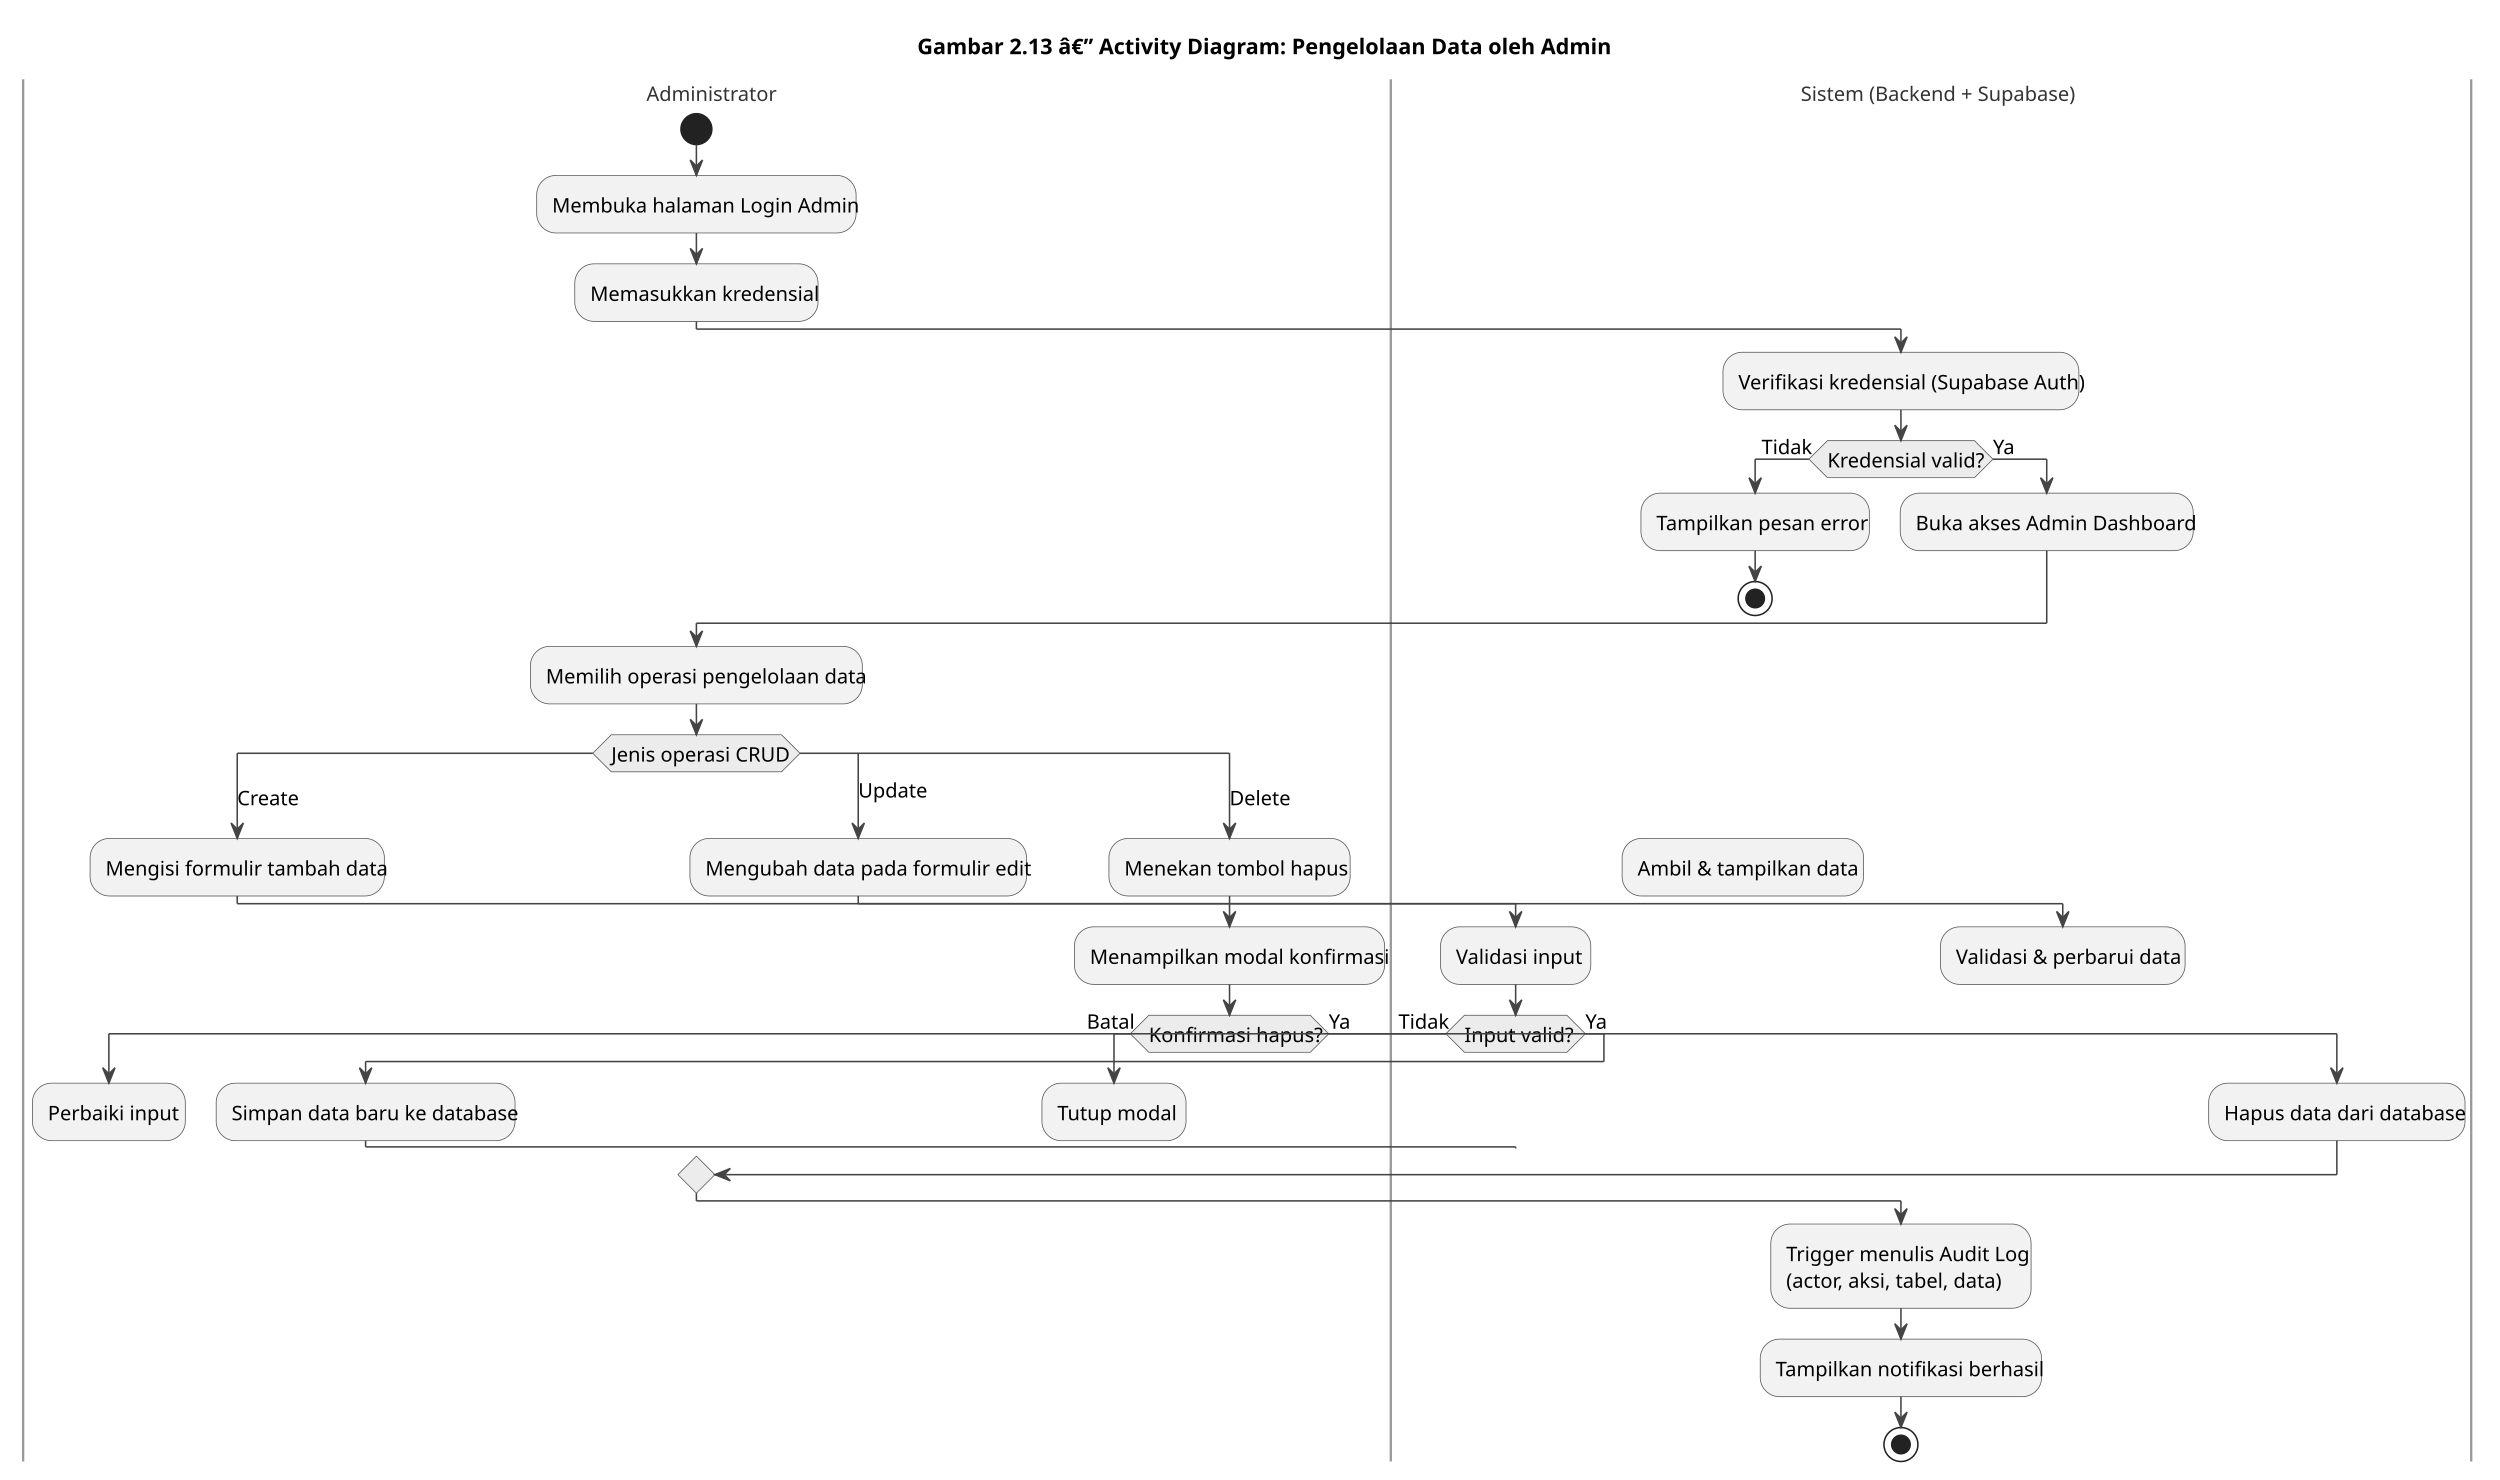
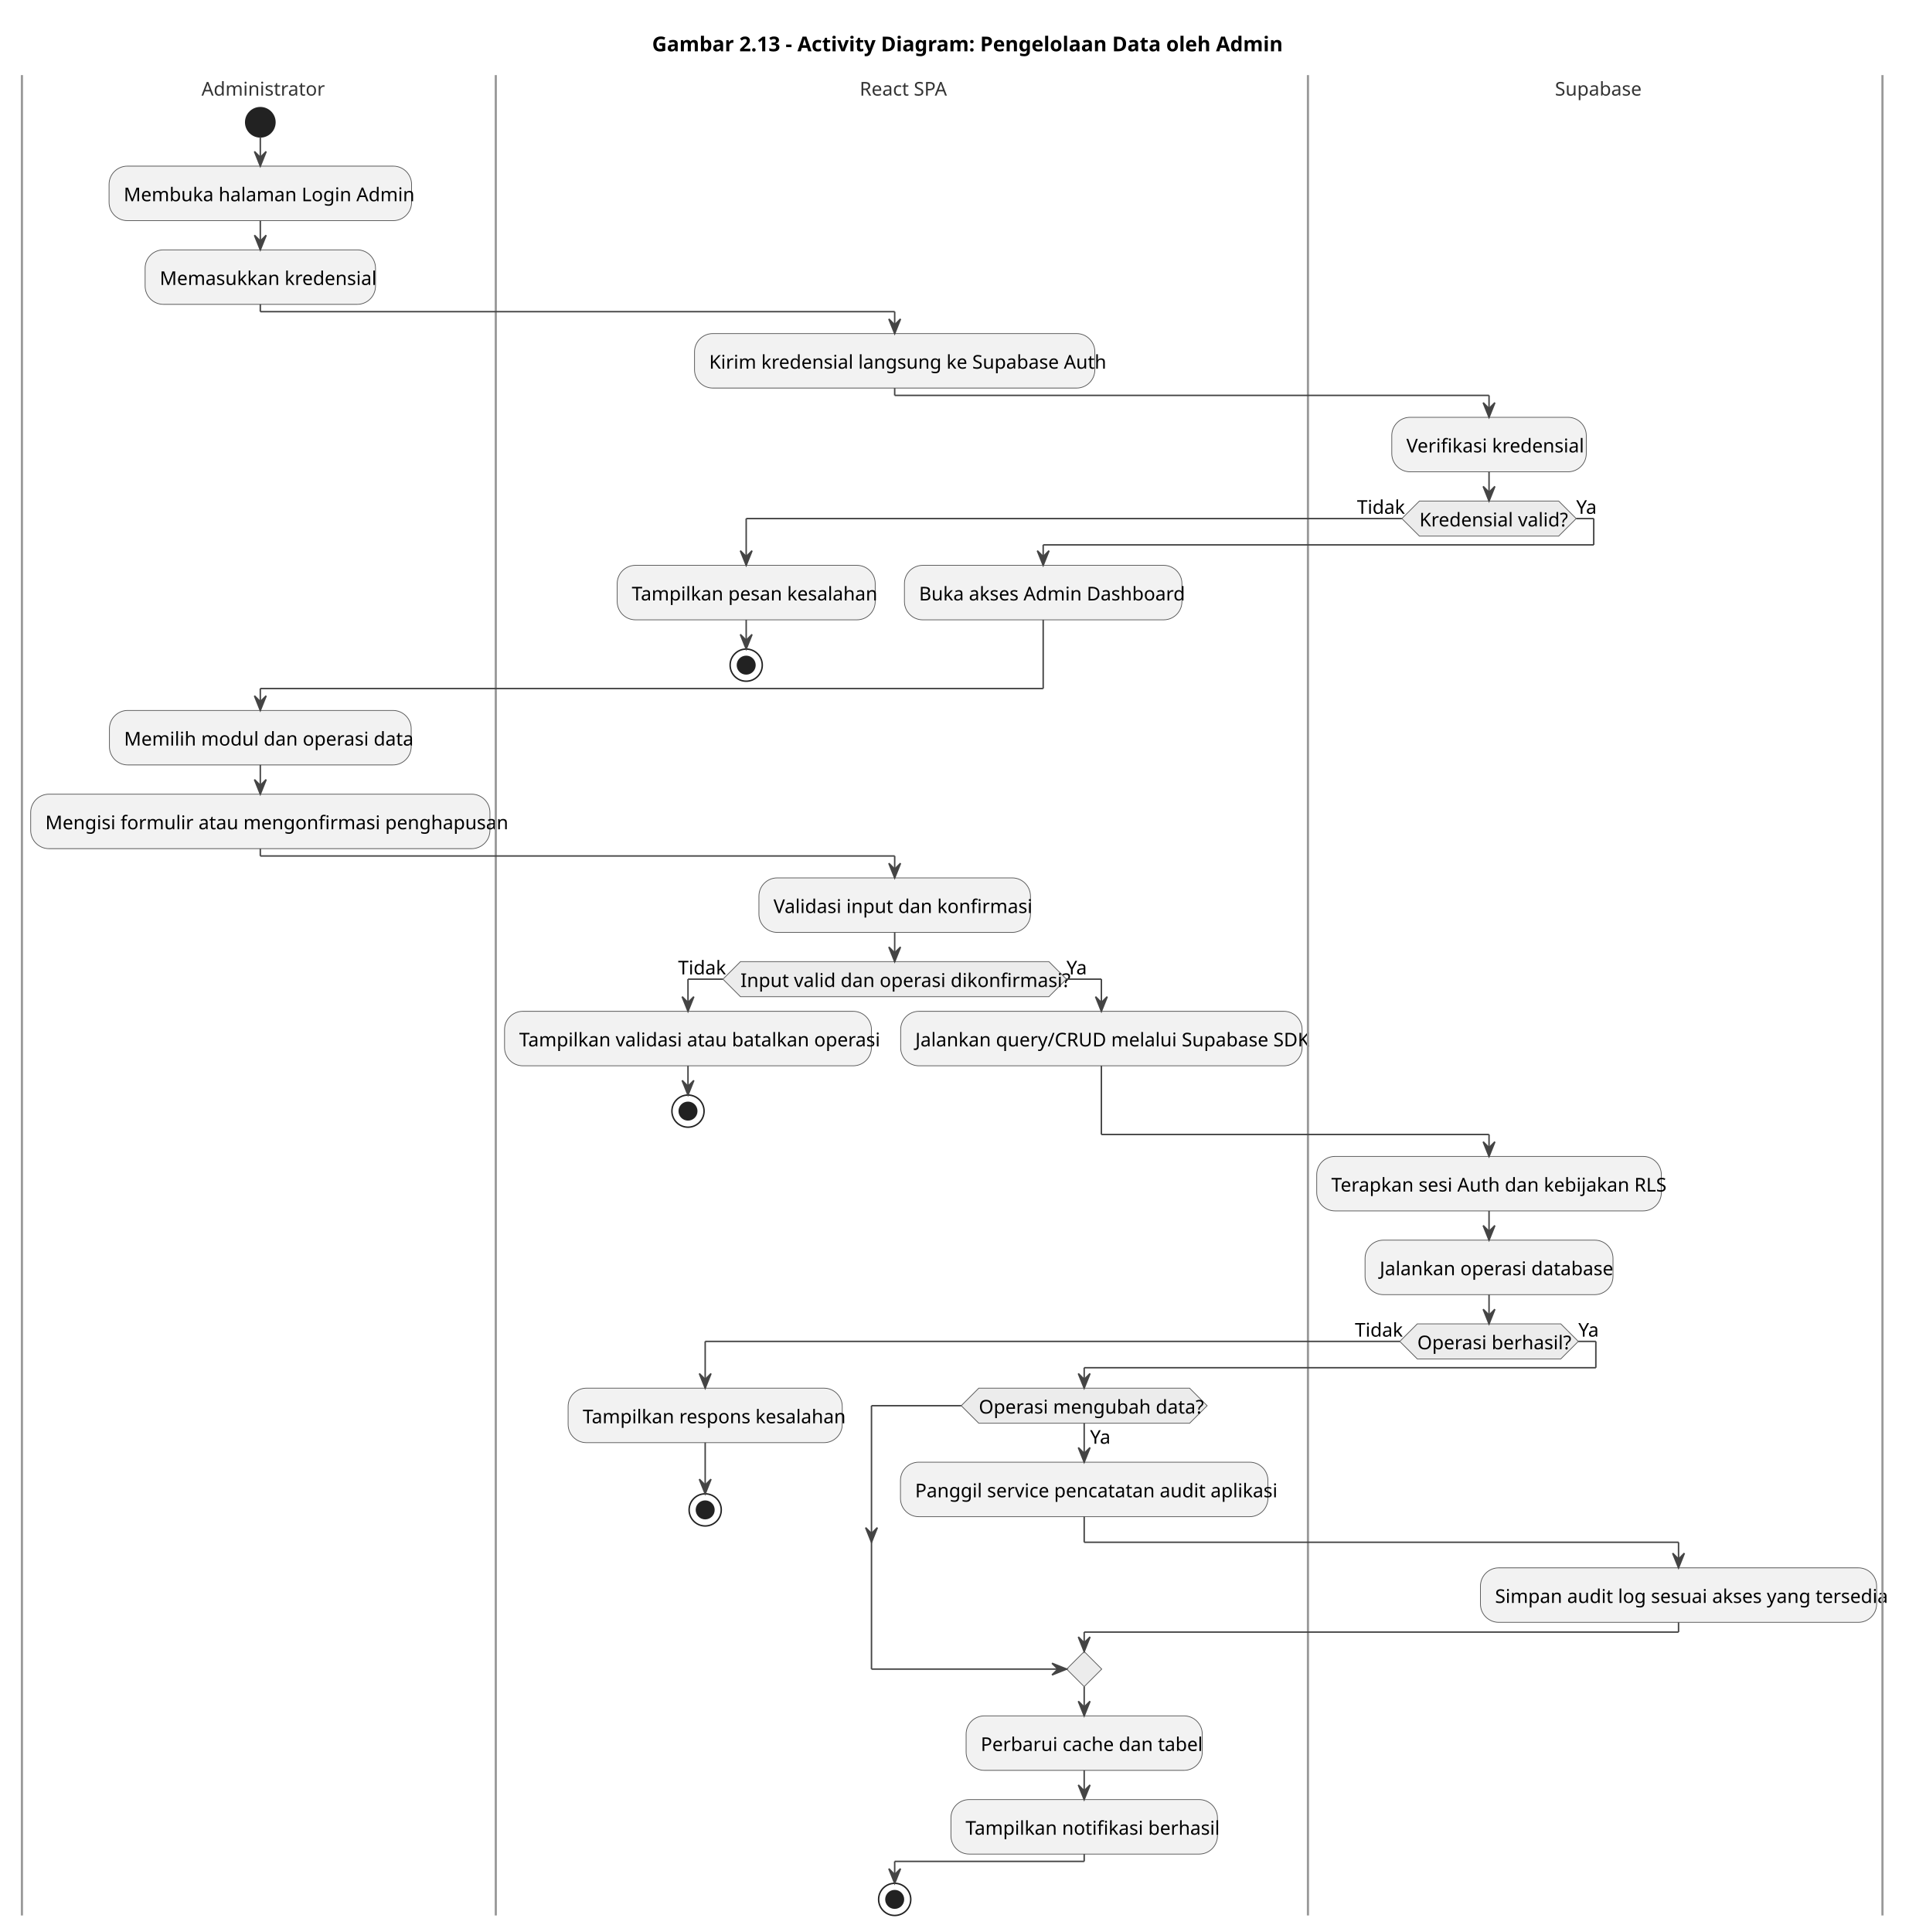
- <svg xmlns="http://www.w3.org/2000/svg" contentStyleType="text/css" height="959px" preserveAspectRatio="none" style="width:1620px;height:959px;background:#FFFFFF;" version="1.1" viewBox="0 0 1620 959" width="1620px" zoomAndPan="magnify">
+ <svg xmlns="http://www.w3.org/2000/svg" contentStyleType="text/css" height="1322px" preserveAspectRatio="none" style="width:1306px;height:1322px;background:#FFFFFF;" version="1.1" viewBox="0 0 1306 1322" width="1306px" zoomAndPan="magnify">
  <defs />
  <g>
-     <text fill="#000000" font-family="Segoe UI" font-size="14" font-weight="bold" lengthAdjust="spacing" textLength="428.299" x="594.413" y="35.107">Gambar 2.13 â€” Activity Diagram: Pengelolaan Data oleh Admin</text>
-     <rect fill="none" height="17.291" style="stroke:none;stroke-width:1.0;" width="1587.124" x="15" y="51.384" />
-     <ellipse cx="451.264" cy="83.675" fill="#222222" rx="10" ry="10" style="stroke:#222222;stroke-width:1.0;" />
-     <rect fill="#F2F2F2" height="37.291" rx="12.5" ry="12.5" style="stroke:#555555;stroke-width:0.5;" width="206.97" x="347.779" y="113.675" />
-     <text fill="#000000" font-family="Segoe UI" font-size="13" lengthAdjust="spacing" textLength="186.97" x="357.779" y="137.703">Membuka halaman Login Admin</text>
-     <rect fill="#F2F2F2" height="37.291" rx="12.5" ry="12.5" style="stroke:#555555;stroke-width:0.5;" width="157.63" x="372.449" y="170.966" />
-     <text fill="#000000" font-family="Segoe UI" font-size="13" lengthAdjust="spacing" textLength="137.63" x="382.449" y="194.994">Memasukkan kredensial</text>
-     <rect fill="#F2F2F2" height="37.291" rx="12.5" ry="12.5" style="stroke:#555555;stroke-width:0.5;" width="215.051" x="343.738" y="418.839" />
-     <text fill="#000000" font-family="Segoe UI" font-size="13" lengthAdjust="spacing" textLength="195.051" x="353.738" y="442.867">Memilih operasi pengelolaan data</text>
-     <polygon fill="#ECECEC" points="396.109,476.13,506.418,476.13,518.418,488.13,506.418,500.13,396.109,500.13,384.109,488.13,396.109,476.13" style="stroke:#555555;stroke-width:0.5;" />
-     <text fill="#000000" font-family="Segoe UI" font-size="13" lengthAdjust="spacing" textLength="110.31" x="396.109" y="493.513">Jenis operasi CRUD</text>
-     <rect fill="#F2F2F2" height="37.291" rx="12.5" ry="12.5" style="stroke:#555555;stroke-width:0.5;" width="190.676" x="58.389" y="543.304" />
-     <text fill="#000000" font-family="Segoe UI" font-size="13" lengthAdjust="spacing" textLength="170.676" x="68.389" y="567.332">Mengisi formulir tambah data</text>
-     <rect fill="#F2F2F2" height="37.291" rx="12.5" ry="12.5" style="stroke:#555555;stroke-width:0.5;" width="99.085" x="21" y="701.886" />
-     <text fill="#000000" font-family="Segoe UI" font-size="13" lengthAdjust="spacing" textLength="79.085" x="31" y="725.914">Perbaiki input</text>
-     <rect fill="#F2F2F2" height="37.291" rx="12.5" ry="12.5" style="stroke:#555555;stroke-width:0.5;" width="193.653" x="140.085" y="701.886" />
-     <text fill="#000000" font-family="Segoe UI" font-size="13" lengthAdjust="spacing" textLength="173.653" x="150.085" y="725.914">Simpan data baru ke database</text>
-     <rect fill="#F2F2F2" height="37.291" rx="12.5" ry="12.5" style="stroke:#555555;stroke-width:0.5;" width="218.098" x="447.08" y="543.304" />
-     <text fill="#000000" font-family="Segoe UI" font-size="13" lengthAdjust="spacing" textLength="198.098" x="457.08" y="567.332">Mengubah data pada formulir edit</text>
-     <rect fill="#F2F2F2" height="37.291" rx="12.5" ry="12.5" style="stroke:#555555;stroke-width:0.5;" width="156.297" x="718.586" y="543.304" />
-     <text fill="#000000" font-family="Segoe UI" font-size="13" lengthAdjust="spacing" textLength="136.297" x="728.586" y="567.332">Menekan tombol hapus</text>
-     <rect fill="#F2F2F2" height="37.291" rx="12.5" ry="12.5" style="stroke:#555555;stroke-width:0.5;" width="201.016" x="696.226" y="600.595" />
-     <text fill="#000000" font-family="Segoe UI" font-size="13" lengthAdjust="spacing" textLength="181.016" x="706.226" y="624.623">Menampilkan modal konfirmasi</text>
-     <polygon fill="#ECECEC" points="744.433,657.886,849.036,657.886,861.036,669.886,849.036,681.886,744.433,681.886,732.433,669.886,744.433,657.886" style="stroke:#555555;stroke-width:0.5;" />
-     <text fill="#000000" font-family="Segoe UI" font-size="13" lengthAdjust="spacing" textLength="104.603" x="744.433" y="675.269">Konfirmasi hapus?</text>
-     <text fill="#000000" font-family="Segoe UI" font-size="13" lengthAdjust="spacing" textLength="28.234" x="704.199" y="666.623">Batal</text>
-     <text fill="#000000" font-family="Segoe UI" font-size="13" lengthAdjust="spacing" textLength="13.8" x="861.036" y="666.623">Ya</text>
-     <rect fill="#F2F2F2" height="37.291" rx="12.5" ry="12.5" style="stroke:#555555;stroke-width:0.5;" width="93.366" x="675.178" y="701.886" />
-     <text fill="#000000" font-family="Segoe UI" font-size="13" lengthAdjust="spacing" textLength="73.366" x="685.178" y="725.914">Tutup modal</text>
-     <polygon fill="#ECECEC" points="451.264,749.177,451.264,749.177,463.264,761.177,451.264,773.177,451.264,773.177,439.264,761.177,451.264,749.177" style="stroke:#555555;stroke-width:0.5;" />
-     <line style="stroke:#999999;stroke-width:1.5;" x1="15" x2="15" y1="51.384" y2="947.05" />
-     <rect fill="#F2F2F2" height="37.291" rx="12.5" ry="12.5" style="stroke:#555555;stroke-width:0.5;" width="230.641" x="1116.487" y="228.257" />
-     <text fill="#000000" font-family="Segoe UI" font-size="13" lengthAdjust="spacing" textLength="210.641" x="1126.487" y="252.285">Verifikasi kredensial (Supabase Auth)</text>
-     <polygon fill="#ECECEC" points="1184.168,285.548,1279.446,285.548,1291.446,297.548,1279.446,309.548,1184.168,309.548,1172.168,297.548,1184.168,285.548" style="stroke:#555555;stroke-width:0.5;" />
-     <text fill="#000000" font-family="Segoe UI" font-size="13" lengthAdjust="spacing" textLength="95.278" x="1184.168" y="302.931">Kredensial valid?</text>
-     <text fill="#000000" font-family="Segoe UI" font-size="13" lengthAdjust="spacing" textLength="30.691" x="1141.477" y="294.285">Tidak</text>
-     <text fill="#000000" font-family="Segoe UI" font-size="13" lengthAdjust="spacing" textLength="13.8" x="1291.446" y="294.285">Ya</text>
-     <rect fill="#F2F2F2" height="37.291" rx="12.5" ry="12.5" style="stroke:#555555;stroke-width:0.5;" width="148.019" x="1063.325" y="319.548" />
-     <text fill="#000000" font-family="Segoe UI" font-size="13" lengthAdjust="spacing" textLength="128.019" x="1073.325" y="343.576">Tampilkan pesan error</text>
-     <ellipse cx="1137.335" cy="387.839" fill="none" rx="11" ry="11" style="stroke:#222222;stroke-width:1.0;" />
-     <ellipse cx="1137.335" cy="387.839" fill="#222222" rx="6" ry="6" style="stroke:#222222;stroke-width:1.0;" />
-     <rect fill="#F2F2F2" height="37.291" rx="12.5" ry="12.5" style="stroke:#555555;stroke-width:0.5;" width="189.87" x="1231.345" y="319.548" />
-     <text fill="#000000" font-family="Segoe UI" font-size="13" lengthAdjust="spacing" textLength="169.87" x="1241.345" y="343.576">Buka akses Admin Dashboard</text>
-     <rect fill="#F2F2F2" height="37.291" rx="12.5" ry="12.5" style="stroke:#555555;stroke-width:0.5;" width="97.391" x="933.44" y="600.595" />
-     <text fill="#000000" font-family="Segoe UI" font-size="13" lengthAdjust="spacing" textLength="77.391" x="943.44" y="624.623">Validasi input</text>
-     <polygon fill="#ECECEC" points="948.933,657.886,1015.336,657.886,1027.336,669.886,1015.336,681.886,948.933,681.886,936.933,669.886,948.933,657.886" style="stroke:#555555;stroke-width:0.5;" />
-     <text fill="#000000" font-family="Segoe UI" font-size="13" lengthAdjust="spacing" textLength="66.403" x="948.933" y="675.269">Input valid?</text>
-     <text fill="#000000" font-family="Segoe UI" font-size="13" lengthAdjust="spacing" textLength="30.691" x="906.243" y="666.623">Tidak</text>
-     <text fill="#000000" font-family="Segoe UI" font-size="13" lengthAdjust="spacing" textLength="13.8" x="1027.336" y="666.623">Ya</text>
-     <rect fill="#F2F2F2" height="37.291" rx="12.5" ry="12.5" style="stroke:#555555;stroke-width:0.5;" width="156.487" x="1051.136" y="543.304" />
-     <text fill="#000000" font-family="Segoe UI" font-size="13" lengthAdjust="spacing" textLength="136.487" x="1061.136" y="567.332">Ambil &amp; tampilkan data</text>
-     <rect fill="#F2F2F2" height="37.291" rx="12.5" ry="12.5" style="stroke:#555555;stroke-width:0.5;" width="158.538" x="1257.403" y="600.595" />
-     <text fill="#000000" font-family="Segoe UI" font-size="13" lengthAdjust="spacing" textLength="138.538" x="1267.403" y="624.623">Validasi &amp; perbarui data</text>
-     <rect fill="#F2F2F2" height="37.291" rx="12.5" ry="12.5" style="stroke:#555555;stroke-width:0.5;" width="166.129" x="1431.214" y="701.886" />
-     <text fill="#000000" font-family="Segoe UI" font-size="13" lengthAdjust="spacing" textLength="146.129" x="1441.214" y="725.914">Hapus data dari database</text>
-     <rect fill="#F2F2F2" height="54.582" rx="12.5" ry="12.5" style="stroke:#555555;stroke-width:0.5;" width="168.656" x="1147.479" y="793.177" />
-     <text fill="#000000" font-family="Segoe UI" font-size="13" lengthAdjust="spacing" textLength="148.656" x="1157.479" y="817.205">Trigger menulis Audit Log</text>
-     <text fill="#000000" font-family="Segoe UI" font-size="13" lengthAdjust="spacing" textLength="131.784" x="1157.479" y="834.496">(actor, aksi, tabel, data)</text>
-     <rect fill="#F2F2F2" height="37.291" rx="12.5" ry="12.5" style="stroke:#555555;stroke-width:0.5;" width="182.348" x="1140.633" y="867.759" />
-     <text fill="#000000" font-family="Segoe UI" font-size="13" lengthAdjust="spacing" textLength="162.348" x="1150.633" y="891.787">Tampilkan notifikasi berhasil</text>
-     <ellipse cx="1231.807" cy="936.05" fill="none" rx="11" ry="11" style="stroke:#222222;stroke-width:1.0;" />
-     <ellipse cx="1231.807" cy="936.05" fill="#222222" rx="6" ry="6" style="stroke:#222222;stroke-width:1.0;" />
-     <line style="stroke:#999999;stroke-width:1.5;" x1="901.243" x2="901.243" y1="51.384" y2="947.05" />
-     <line style="stroke:#999999;stroke-width:1.5;" x1="1601.344" x2="1601.344" y1="51.384" y2="947.05" />
-     <line style="stroke:#444444;stroke-width:1.0;" x1="451.264" x2="451.264" y1="93.675" y2="113.675" />
-     <polygon fill="#444444" points="447.264,103.675,451.264,113.675,455.264,103.675,451.264,107.675" style="stroke:#444444;stroke-width:1.0;" />
-     <line style="stroke:#444444;stroke-width:1.0;" x1="451.264" x2="451.264" y1="150.966" y2="170.966" />
-     <polygon fill="#444444" points="447.264,160.966,451.264,170.966,455.264,160.966,451.264,164.966" style="stroke:#444444;stroke-width:1.0;" />
-     <line style="stroke:#444444;stroke-width:1.0;" x1="796.735" x2="796.735" y1="580.595" y2="600.595" />
-     <polygon fill="#444444" points="792.735,590.595,796.735,600.595,800.735,590.595,796.735,594.595" style="stroke:#444444;stroke-width:1.0;" />
-     <line style="stroke:#444444;stroke-width:1.0;" x1="732.433" x2="721.861" y1="669.886" y2="669.886" />
-     <line style="stroke:#444444;stroke-width:1.0;" x1="721.861" x2="721.861" y1="669.886" y2="701.886" />
-     <polygon fill="#444444" points="717.861,691.886,721.861,701.886,725.861,691.886,721.861,695.886" style="stroke:#444444;stroke-width:1.0;" />
-     <line style="stroke:#444444;stroke-width:1.0;" x1="796.735" x2="796.735" y1="637.886" y2="657.886" />
-     <polygon fill="#444444" points="792.735,647.886,796.735,657.886,800.735,647.886,796.735,651.886" style="stroke:#444444;stroke-width:1.0;" />
-     <line style="stroke:#444444;stroke-width:1.0;" x1="384.109" x2="153.727" y1="488.13" y2="488.13" />
-     <line style="stroke:#444444;stroke-width:1.0;" x1="153.727" x2="153.727" y1="488.13" y2="543.304" />
-     <polygon fill="#444444" points="149.727,533.304,153.727,543.304,157.727,533.304,153.727,537.304" style="stroke:#444444;stroke-width:1.0;" />
-     <text fill="#000000" font-family="Segoe UI" font-size="13" lengthAdjust="spacing" textLength="37.185" x="153.727" y="521.804">Create</text>
-     <line style="stroke:#444444;stroke-width:1.0;" x1="518.418" x2="796.735" y1="488.13" y2="488.13" />
-     <line style="stroke:#444444;stroke-width:1.0;" x1="796.735" x2="796.735" y1="488.13" y2="543.304" />
-     <polygon fill="#444444" points="792.735,533.304,796.735,543.304,800.735,533.304,796.735,537.304" style="stroke:#444444;stroke-width:1.0;" />
-     <text fill="#000000" font-family="Segoe UI" font-size="13" lengthAdjust="spacing" textLength="37.064" x="796.735" y="521.804">Delete</text>
-     <line style="stroke:#444444;stroke-width:1.0;" x1="556.129" x2="556.129" y1="488.13" y2="543.304" />
-     <polygon fill="#444444" points="552.129,533.304,556.129,543.304,560.129,533.304,556.129,537.304" style="stroke:#444444;stroke-width:1.0;" />
-     <text fill="#000000" font-family="Segoe UI" font-size="13" lengthAdjust="spacing" textLength="42.047" x="556.129" y="516.804">Update</text>
-     <line style="stroke:#444444;stroke-width:1.0;" x1="1514.279" x2="1514.279" y1="739.177" y2="761.177" />
-     <line style="stroke:#444444;stroke-width:1.0;" x1="1514.279" x2="463.264" y1="761.177" y2="761.177" />
-     <polygon fill="#444444" points="473.264,757.177,463.264,761.177,473.264,765.177,469.264,761.177" style="stroke:#444444;stroke-width:1.0;" />
-     <line style="stroke:#444444;stroke-width:1.0;" x1="451.264" x2="451.264" y1="456.13" y2="476.13" />
-     <polygon fill="#444444" points="447.264,466.13,451.264,476.13,455.264,466.13,451.264,470.13" style="stroke:#444444;stroke-width:1.0;" />
-     <line style="stroke:#444444;stroke-width:1.0;" x1="1137.335" x2="1137.335" y1="356.839" y2="376.839" />
-     <polygon fill="#444444" points="1133.335,366.839,1137.335,376.839,1141.335,366.839,1137.335,370.839" style="stroke:#444444;stroke-width:1.0;" />
-     <line style="stroke:#444444;stroke-width:1.0;" x1="1172.168" x2="1137.335" y1="297.548" y2="297.548" />
-     <line style="stroke:#444444;stroke-width:1.0;" x1="1137.335" x2="1137.335" y1="297.548" y2="319.548" />
-     <polygon fill="#444444" points="1133.335,309.548,1137.335,319.548,1141.335,309.548,1137.335,313.548" style="stroke:#444444;stroke-width:1.0;" />
-     <line style="stroke:#444444;stroke-width:1.0;" x1="1291.446" x2="1326.28" y1="297.548" y2="297.548" />
-     <line style="stroke:#444444;stroke-width:1.0;" x1="1326.28" x2="1326.28" y1="297.548" y2="319.548" />
-     <polygon fill="#444444" points="1322.28,309.548,1326.28,319.548,1330.28,309.548,1326.28,313.548" style="stroke:#444444;stroke-width:1.0;" />
-     <line style="stroke:#444444;stroke-width:1.0;" x1="1326.28" x2="1326.28" y1="356.839" y2="403.839" />
-     <line style="stroke:#444444;stroke-width:1.0;" x1="1326.28" x2="451.264" y1="403.839" y2="403.839" />
-     <line style="stroke:#444444;stroke-width:1.0;" x1="451.264" x2="451.264" y1="403.839" y2="418.839" />
-     <polygon fill="#444444" points="447.264,408.839,451.264,418.839,455.264,408.839,451.264,412.839" style="stroke:#444444;stroke-width:1.0;" />
-     <line style="stroke:#444444;stroke-width:1.0;" x1="1231.807" x2="1231.807" y1="265.548" y2="285.548" />
-     <polygon fill="#444444" points="1227.807,275.548,1231.807,285.548,1235.807,275.548,1231.807,279.548" style="stroke:#444444;stroke-width:1.0;" />
-     <line style="stroke:#444444;stroke-width:1.0;" x1="982.135" x2="982.135" y1="637.886" y2="657.886" />
-     <polygon fill="#444444" points="978.135,647.886,982.135,657.886,986.135,647.886,982.135,651.886" style="stroke:#444444;stroke-width:1.0;" />
-     <line style="stroke:#444444;stroke-width:1.0;" x1="1231.807" x2="1231.807" y1="847.759" y2="867.759" />
-     <polygon fill="#444444" points="1227.807,857.759,1231.807,867.759,1235.807,857.759,1231.807,861.759" style="stroke:#444444;stroke-width:1.0;" />
-     <line style="stroke:#444444;stroke-width:1.0;" x1="1231.807" x2="1231.807" y1="905.05" y2="925.05" />
-     <polygon fill="#444444" points="1227.807,915.05,1231.807,925.05,1235.807,915.05,1231.807,919.05" style="stroke:#444444;stroke-width:1.0;" />
-     <line style="stroke:#444444;stroke-width:1.0;" x1="451.264" x2="451.264" y1="208.257" y2="213.257" />
-     <line style="stroke:#444444;stroke-width:1.0;" x1="451.264" x2="1231.807" y1="213.257" y2="213.257" />
-     <line style="stroke:#444444;stroke-width:1.0;" x1="1231.807" x2="1231.807" y1="213.257" y2="228.257" />
-     <polygon fill="#444444" points="1227.807,218.257,1231.807,228.257,1235.807,218.257,1231.807,222.257" style="stroke:#444444;stroke-width:1.0;" />
-     <line style="stroke:#444444;stroke-width:1.0;" x1="153.727" x2="153.727" y1="580.595" y2="585.595" />
-     <line style="stroke:#444444;stroke-width:1.0;" x1="153.727" x2="982.135" y1="585.595" y2="585.595" />
-     <line style="stroke:#444444;stroke-width:1.0;" x1="982.135" x2="982.135" y1="585.595" y2="600.595" />
-     <polygon fill="#444444" points="978.135,590.595,982.135,600.595,986.135,590.595,982.135,594.595" style="stroke:#444444;stroke-width:1.0;" />
-     <line style="stroke:#444444;stroke-width:1.0;" x1="936.933" x2="70.543" y1="669.886" y2="669.886" />
-     <line style="stroke:#444444;stroke-width:1.0;" x1="70.543" x2="70.543" y1="669.886" y2="701.886" />
-     <polygon fill="#444444" points="66.543,691.886,70.543,701.886,74.543,691.886,70.543,695.886" style="stroke:#444444;stroke-width:1.0;" />
-     <line style="stroke:#444444;stroke-width:1.0;" x1="1027.336" x2="1039.336" y1="669.886" y2="669.886" />
-     <line style="stroke:#444444;stroke-width:1.0;" x1="1039.336" x2="1039.336" y1="669.886" y2="687.886" />
-     <line style="stroke:#444444;stroke-width:1.0;" x1="1039.336" x2="236.912" y1="687.886" y2="687.886" />
-     <line style="stroke:#444444;stroke-width:1.0;" x1="236.912" x2="236.912" y1="687.886" y2="701.886" />
-     <polygon fill="#444444" points="232.912,691.886,236.912,701.886,240.912,691.886,236.912,695.886" style="stroke:#444444;stroke-width:1.0;" />
-     <line style="stroke:#444444;stroke-width:1.0;" x1="236.912" x2="236.912" y1="739.177" y2="743.177" />
-     <line style="stroke:#444444;stroke-width:1.0;" x1="236.912" x2="982.135" y1="743.177" y2="743.177" />
-     <line style="stroke:#444444;stroke-width:1.0;" x1="982.135" x2="982.135" y1="743.177" y2="744.177" />
-     <line style="stroke:#444444;stroke-width:1.0;" x1="556.129" x2="556.129" y1="580.595" y2="585.595" />
-     <line style="stroke:#444444;stroke-width:1.0;" x1="556.129" x2="1336.672" y1="585.595" y2="585.595" />
-     <line style="stroke:#444444;stroke-width:1.0;" x1="1336.672" x2="1336.672" y1="585.595" y2="600.595" />
-     <polygon fill="#444444" points="1332.672,590.595,1336.672,600.595,1340.672,590.595,1336.672,594.595" style="stroke:#444444;stroke-width:1.0;" />
-     <line style="stroke:#444444;stroke-width:1.0;" x1="861.036" x2="1514.279" y1="669.886" y2="669.886" />
-     <line style="stroke:#444444;stroke-width:1.0;" x1="1514.279" x2="1514.279" y1="669.886" y2="701.886" />
-     <polygon fill="#444444" points="1510.279,691.886,1514.279,701.886,1518.279,691.886,1514.279,695.886" style="stroke:#444444;stroke-width:1.0;" />
-     <line style="stroke:#444444;stroke-width:1.0;" x1="451.264" x2="451.264" y1="773.177" y2="778.177" />
-     <line style="stroke:#444444;stroke-width:1.0;" x1="451.264" x2="1231.807" y1="778.177" y2="778.177" />
-     <line style="stroke:#444444;stroke-width:1.0;" x1="1231.807" x2="1231.807" y1="778.177" y2="793.177" />
-     <polygon fill="#444444" points="1227.807,783.177,1231.807,793.177,1235.807,783.177,1231.807,787.177" style="stroke:#444444;stroke-width:1.0;" />
-     <text fill="#333333" font-family="Segoe UI" font-size="13" lengthAdjust="spacing" textLength="78.489" x="418.877" y="65.412">Administrator</text>
-     <text fill="#333333" font-family="Segoe UI" font-size="13" lengthAdjust="spacing" textLength="168.829" x="1166.879" y="65.412">Sistem (Backend + Supabase)</text>
+     <text fill="#000000" font-family="Segoe UI" font-size="14" font-weight="bold" lengthAdjust="spacing" textLength="411.469" x="446.148" y="35.107">Gambar 2.13 - Activity Diagram: Pengelolaan Data oleh Admin</text>
+     <rect fill="none" height="17.291" style="stroke:none;stroke-width:1.0;" width="1273.765" x="15" y="51.384" />
+     <ellipse cx="178.107" cy="83.675" fill="#222222" rx="10" ry="10" style="stroke:#222222;stroke-width:1.0;" />
+     <rect fill="#F2F2F2" height="37.291" rx="12.5" ry="12.5" style="stroke:#555555;stroke-width:0.5;" width="206.97" x="74.622" y="113.675" />
+     <text fill="#000000" font-family="Segoe UI" font-size="13" lengthAdjust="spacing" textLength="186.97" x="84.622" y="137.703">Membuka halaman Login Admin</text>
+     <rect fill="#F2F2F2" height="37.291" rx="12.5" ry="12.5" style="stroke:#555555;stroke-width:0.5;" width="157.63" x="99.292" y="170.966" />
+     <text fill="#000000" font-family="Segoe UI" font-size="13" lengthAdjust="spacing" textLength="137.63" x="109.292" y="194.994">Memasukkan kredensial</text>
+     <rect fill="#F2F2F2" height="37.291" rx="12.5" ry="12.5" style="stroke:#555555;stroke-width:0.5;" width="206.462" x="74.876" y="486.13" />
+     <text fill="#000000" font-family="Segoe UI" font-size="13" lengthAdjust="spacing" textLength="186.462" x="84.876" y="510.158">Memilih modul dan operasi data</text>
+     <rect fill="#F2F2F2" height="37.291" rx="12.5" ry="12.5" style="stroke:#555555;stroke-width:0.5;" width="314.214" x="21" y="543.421" />
+     <text fill="#000000" font-family="Segoe UI" font-size="13" lengthAdjust="spacing" textLength="294.214" x="31" y="567.449">Mengisi formulir atau mengonfirmasi penghapusan</text>
+     <line style="stroke:#999999;stroke-width:1.5;" x1="15" x2="15" y1="51.384" y2="1310.686" />
+     <rect fill="#F2F2F2" height="37.291" rx="12.5" ry="12.5" style="stroke:#555555;stroke-width:0.5;" width="273.894" x="475.198" y="228.257" />
+     <text fill="#000000" font-family="Segoe UI" font-size="13" lengthAdjust="spacing" textLength="253.894" x="485.198" y="252.285">Kirim kredensial langsung ke Supabase Auth</text>
+     <rect fill="#F2F2F2" height="37.291" rx="12.5" ry="12.5" style="stroke:#555555;stroke-width:0.5;" width="176.527" x="422.282" y="386.839" />
+     <text fill="#000000" font-family="Segoe UI" font-size="13" lengthAdjust="spacing" textLength="156.527" x="432.282" y="410.867">Tampilkan pesan kesalahan</text>
+     <ellipse cx="510.546" cy="455.13" fill="none" rx="11" ry="11" style="stroke:#222222;stroke-width:1.0;" />
+     <ellipse cx="510.546" cy="455.13" fill="#222222" rx="6" ry="6" style="stroke:#222222;stroke-width:1.0;" />
+     <rect fill="#F2F2F2" height="37.291" rx="12.5" ry="12.5" style="stroke:#555555;stroke-width:0.5;" width="189.87" x="618.809" y="386.839" />
+     <text fill="#000000" font-family="Segoe UI" font-size="13" lengthAdjust="spacing" textLength="169.87" x="628.809" y="410.867">Buka akses Admin Dashboard</text>
+     <rect fill="#F2F2F2" height="37.291" rx="12.5" ry="12.5" style="stroke:#555555;stroke-width:0.5;" width="185.788" x="519.251" y="600.712" />
+     <text fill="#000000" font-family="Segoe UI" font-size="13" lengthAdjust="spacing" textLength="165.788" x="529.251" y="624.74">Validasi input dan konfirmasi</text>
+     <polygon fill="#ECECEC" points="506.634,658.003,717.656,658.003,729.656,670.003,717.656,682.003,506.634,682.003,494.634,670.003,506.634,658.003" style="stroke:#555555;stroke-width:0.5;" />
+     <text fill="#000000" font-family="Segoe UI" font-size="13" lengthAdjust="spacing" textLength="211.022" x="506.634" y="675.386">Input valid dan operasi dikonfirmasi?</text>
+     <text fill="#000000" font-family="Segoe UI" font-size="13" lengthAdjust="spacing" textLength="30.691" x="463.943" y="666.74">Tidak</text>
+     <text fill="#000000" font-family="Segoe UI" font-size="13" lengthAdjust="spacing" textLength="13.8" x="729.656" y="666.74">Ya</text>
+     <rect fill="#F2F2F2" height="37.291" rx="12.5" ry="12.5" style="stroke:#555555;stroke-width:0.5;" width="251.017" x="345.214" y="692.003" />
+     <text fill="#000000" font-family="Segoe UI" font-size="13" lengthAdjust="spacing" textLength="231.017" x="355.214" y="716.031">Tampilkan validasi atau batalkan operasi</text>
+     <ellipse cx="470.722" cy="760.294" fill="none" rx="11" ry="11" style="stroke:#222222;stroke-width:1.0;" />
+     <ellipse cx="470.722" cy="760.294" fill="#222222" rx="6" ry="6" style="stroke:#222222;stroke-width:1.0;" />
+     <rect fill="#F2F2F2" height="37.291" rx="12.5" ry="12.5" style="stroke:#555555;stroke-width:0.5;" width="274.674" x="616.231" y="692.003" />
+     <text fill="#000000" font-family="Segoe UI" font-size="13" lengthAdjust="spacing" textLength="254.674" x="626.231" y="716.031">Jalankan query/CRUD melalui Supabase SDK</text>
+     <rect fill="#F2F2F2" height="37.291" rx="12.5" ry="12.5" style="stroke:#555555;stroke-width:0.5;" width="187.565" x="388.705" y="949.876" />
+     <text fill="#000000" font-family="Segoe UI" font-size="13" lengthAdjust="spacing" textLength="167.565" x="398.705" y="973.904">Tampilkan respons kesalahan</text>
+     <ellipse cx="482.488" cy="1033.167" fill="none" rx="11" ry="11" style="stroke:#222222;stroke-width:1.0;" />
+     <ellipse cx="482.488" cy="1033.167" fill="#222222" rx="6" ry="6" style="stroke:#222222;stroke-width:1.0;" />
+     <rect fill="#F2F2F2" height="37.291" rx="12.5" ry="12.5" style="stroke:#555555;stroke-width:0.5;" width="251.404" x="616.1" y="1000.521" />
+     <text fill="#000000" font-family="Segoe UI" font-size="13" lengthAdjust="spacing" textLength="231.404" x="626.1" y="1024.55">Panggil service pencatatan audit aplikasi</text>
+     <polygon fill="#ECECEC" points="669.673,949.876,813.93,949.876,825.93,961.876,813.93,973.876,669.673,973.876,657.673,961.876,669.673,949.876" style="stroke:#555555;stroke-width:0.5;" />
+     <text fill="#000000" font-family="Segoe UI" font-size="13" lengthAdjust="spacing" textLength="13.8" x="745.802" y="987.904">Ya</text>
+     <text fill="#000000" font-family="Segoe UI" font-size="13" lengthAdjust="spacing" textLength="144.257" x="669.673" y="967.259">Operasi mengubah data?</text>
+     <polygon fill="#ECECEC" points="741.802,1130.103,753.802,1142.103,741.802,1154.103,729.802,1142.103,741.802,1130.103" style="stroke:#555555;stroke-width:0.5;" />
+     <rect fill="#F2F2F2" height="37.291" rx="12.5" ry="12.5" style="stroke:#555555;stroke-width:0.5;" width="161.578" x="661.013" y="1174.103" />
+     <text fill="#000000" font-family="Segoe UI" font-size="13" lengthAdjust="spacing" textLength="141.578" x="671.013" y="1198.132">Perbarui cache dan tabel</text>
+     <rect fill="#F2F2F2" height="37.291" rx="12.5" ry="12.5" style="stroke:#555555;stroke-width:0.5;" width="182.348" x="650.628" y="1231.395" />
+     <text fill="#000000" font-family="Segoe UI" font-size="13" lengthAdjust="spacing" textLength="162.348" x="660.628" y="1255.423">Tampilkan notifikasi berhasil</text>
+     <ellipse cx="612.145" cy="1299.686" fill="none" rx="11" ry="11" style="stroke:#222222;stroke-width:1.0;" />
+     <ellipse cx="612.145" cy="1299.686" fill="#222222" rx="6" ry="6" style="stroke:#222222;stroke-width:1.0;" />
+     <line style="stroke:#999999;stroke-width:1.5;" x1="339.214" x2="339.214" y1="51.384" y2="1310.686" />
+     <rect fill="#F2F2F2" height="37.291" rx="12.5" ry="12.5" style="stroke:#555555;stroke-width:0.5;" width="133.077" x="952.257" y="285.548" />
+     <text fill="#000000" font-family="Segoe UI" font-size="13" lengthAdjust="spacing" textLength="113.077" x="962.257" y="309.576">Verifikasi kredensial</text>
+     <polygon fill="#ECECEC" points="971.157,342.839,1066.435,342.839,1078.435,354.839,1066.435,366.839,971.157,366.839,959.157,354.839,971.157,342.839" style="stroke:#555555;stroke-width:0.5;" />
+     <text fill="#000000" font-family="Segoe UI" font-size="13" lengthAdjust="spacing" textLength="95.278" x="971.157" y="360.222">Kredensial valid?</text>
+     <text fill="#000000" font-family="Segoe UI" font-size="13" lengthAdjust="spacing" textLength="30.691" x="928.466" y="351.576">Tidak</text>
+     <text fill="#000000" font-family="Segoe UI" font-size="13" lengthAdjust="spacing" textLength="13.8" x="1078.435" y="351.576">Ya</text>
+     <rect fill="#F2F2F2" height="37.291" rx="12.5" ry="12.5" style="stroke:#555555;stroke-width:0.5;" width="235.782" x="900.905" y="791.294" />
+     <text fill="#000000" font-family="Segoe UI" font-size="13" lengthAdjust="spacing" textLength="215.782" x="910.905" y="815.322">Terapkan sesi Auth dan kebijakan RLS</text>
+     <rect fill="#F2F2F2" height="37.291" rx="12.5" ry="12.5" style="stroke:#555555;stroke-width:0.5;" width="169.646" x="933.973" y="848.585" />
+     <text fill="#000000" font-family="Segoe UI" font-size="13" lengthAdjust="spacing" textLength="149.646" x="943.973" y="872.613">Jalankan operasi database</text>
+     <polygon fill="#ECECEC" points="969.71,905.876,1067.882,905.876,1079.882,917.876,1067.882,929.876,969.71,929.876,957.71,917.876,969.71,905.876" style="stroke:#555555;stroke-width:0.5;" />
+     <text fill="#000000" font-family="Segoe UI" font-size="13" lengthAdjust="spacing" textLength="98.173" x="969.71" y="923.259">Operasi berhasil?</text>
+     <text fill="#000000" font-family="Segoe UI" font-size="13" lengthAdjust="spacing" textLength="30.691" x="927.019" y="914.613">Tidak</text>
+     <text fill="#000000" font-family="Segoe UI" font-size="13" lengthAdjust="spacing" textLength="13.8" x="1079.882" y="914.613">Ya</text>
+     <rect fill="#F2F2F2" height="37.291" rx="12.5" ry="12.5" style="stroke:#555555;stroke-width:0.5;" width="271.062" x="1012.922" y="1072.812" />
+     <text fill="#000000" font-family="Segoe UI" font-size="13" lengthAdjust="spacing" textLength="251.062" x="1022.922" y="1096.841">Simpan audit log sesuai akses yang tersedia</text>
+     <line style="stroke:#999999;stroke-width:1.5;" x1="894.905" x2="894.905" y1="51.384" y2="1310.686" />
+     <line style="stroke:#999999;stroke-width:1.5;" x1="1287.984" x2="1287.984" y1="51.384" y2="1310.686" />
+     <line style="stroke:#444444;stroke-width:1.0;" x1="178.107" x2="178.107" y1="93.675" y2="113.675" />
+     <polygon fill="#444444" points="174.107,103.675,178.107,113.675,182.107,103.675,178.107,107.675" style="stroke:#444444;stroke-width:1.0;" />
+     <line style="stroke:#444444;stroke-width:1.0;" x1="178.107" x2="178.107" y1="150.966" y2="170.966" />
+     <polygon fill="#444444" points="174.107,160.966,178.107,170.966,182.107,160.966,178.107,164.966" style="stroke:#444444;stroke-width:1.0;" />
+     <line style="stroke:#444444;stroke-width:1.0;" x1="178.107" x2="178.107" y1="523.421" y2="543.421" />
+     <polygon fill="#444444" points="174.107,533.421,178.107,543.421,182.107,533.421,178.107,537.421" style="stroke:#444444;stroke-width:1.0;" />
+     <line style="stroke:#444444;stroke-width:1.0;" x1="510.546" x2="510.546" y1="424.13" y2="444.13" />
+     <polygon fill="#444444" points="506.546,434.13,510.546,444.13,514.546,434.13,510.546,438.13" style="stroke:#444444;stroke-width:1.0;" />
+     <line style="stroke:#444444;stroke-width:1.0;" x1="470.722" x2="470.722" y1="729.294" y2="749.294" />
+     <polygon fill="#444444" points="466.722,739.294,470.722,749.294,474.722,739.294,470.722,743.294" style="stroke:#444444;stroke-width:1.0;" />
+     <line style="stroke:#444444;stroke-width:1.0;" x1="494.634" x2="470.722" y1="670.003" y2="670.003" />
+     <line style="stroke:#444444;stroke-width:1.0;" x1="470.722" x2="470.722" y1="670.003" y2="692.003" />
+     <polygon fill="#444444" points="466.722,682.003,470.722,692.003,474.722,682.003,470.722,686.003" style="stroke:#444444;stroke-width:1.0;" />
+     <line style="stroke:#444444;stroke-width:1.0;" x1="729.656" x2="753.568" y1="670.003" y2="670.003" />
+     <line style="stroke:#444444;stroke-width:1.0;" x1="753.568" x2="753.568" y1="670.003" y2="692.003" />
+     <polygon fill="#444444" points="749.568,682.003,753.568,692.003,757.568,682.003,753.568,686.003" style="stroke:#444444;stroke-width:1.0;" />
+     <line style="stroke:#444444;stroke-width:1.0;" x1="753.568" x2="753.568" y1="729.294" y2="776.294" />
+     <line style="stroke:#444444;stroke-width:1.0;" x1="753.568" x2="1018.796" y1="776.294" y2="776.294" />
+     <line style="stroke:#444444;stroke-width:1.0;" x1="1018.796" x2="1018.796" y1="776.294" y2="791.294" />
+     <polygon fill="#444444" points="1014.796,781.294,1018.796,791.294,1022.796,781.294,1018.796,785.294" style="stroke:#444444;stroke-width:1.0;" />
+     <line style="stroke:#444444;stroke-width:1.0;" x1="612.145" x2="612.145" y1="638.003" y2="658.003" />
+     <polygon fill="#444444" points="608.145,648.003,612.145,658.003,616.145,648.003,612.145,652.003" style="stroke:#444444;stroke-width:1.0;" />
+     <line style="stroke:#444444;stroke-width:1.0;" x1="482.488" x2="482.488" y1="987.167" y2="1022.167" />
+     <polygon fill="#444444" points="478.488,1012.167,482.488,1022.167,486.488,1012.167,482.488,1016.167" style="stroke:#444444;stroke-width:1.0;" />
+     <line style="stroke:#444444;stroke-width:1.0;" x1="741.802" x2="741.802" y1="973.876" y2="1000.521" />
+     <polygon fill="#444444" points="737.802,990.521,741.802,1000.521,745.802,990.521,741.802,994.521" style="stroke:#444444;stroke-width:1.0;" />
+     <line style="stroke:#444444;stroke-width:1.0;" x1="657.673" x2="596.271" y1="961.876" y2="961.876" />
+     <polygon fill="#444444" points="592.271,1045.312,596.271,1055.312,600.271,1045.312,596.271,1049.312" style="stroke:#444444;stroke-width:1.0;" />
+     <line style="stroke:#444444;stroke-width:1.0;" x1="596.271" x2="596.271" y1="961.876" y2="1142.103" />
+     <line style="stroke:#444444;stroke-width:1.0;" x1="596.271" x2="729.802" y1="1142.103" y2="1142.103" />
+     <polygon fill="#444444" points="719.802,1138.103,729.802,1142.103,719.802,1146.103,723.802,1142.103" style="stroke:#444444;stroke-width:1.0;" />
+     <line style="stroke:#444444;stroke-width:1.0;" x1="741.802" x2="741.802" y1="1154.103" y2="1174.103" />
+     <polygon fill="#444444" points="737.802,1164.103,741.802,1174.103,745.802,1164.103,741.802,1168.103" style="stroke:#444444;stroke-width:1.0;" />
+     <line style="stroke:#444444;stroke-width:1.0;" x1="741.802" x2="741.802" y1="1211.395" y2="1231.395" />
+     <polygon fill="#444444" points="737.802,1221.395,741.802,1231.395,745.802,1221.395,741.802,1225.395" style="stroke:#444444;stroke-width:1.0;" />
+     <line style="stroke:#444444;stroke-width:1.0;" x1="1018.796" x2="1018.796" y1="322.839" y2="342.839" />
+     <polygon fill="#444444" points="1014.796,332.839,1018.796,342.839,1022.796,332.839,1018.796,336.839" style="stroke:#444444;stroke-width:1.0;" />
+     <line style="stroke:#444444;stroke-width:1.0;" x1="1018.796" x2="1018.796" y1="828.585" y2="848.585" />
+     <polygon fill="#444444" points="1014.796,838.585,1018.796,848.585,1022.796,838.585,1018.796,842.585" style="stroke:#444444;stroke-width:1.0;" />
+     <line style="stroke:#444444;stroke-width:1.0;" x1="1018.796" x2="1018.796" y1="885.876" y2="905.876" />
+     <polygon fill="#444444" points="1014.796,895.876,1018.796,905.876,1022.796,895.876,1018.796,899.876" style="stroke:#444444;stroke-width:1.0;" />
+     <line style="stroke:#444444;stroke-width:1.0;" x1="178.107" x2="178.107" y1="208.257" y2="213.257" />
+     <line style="stroke:#444444;stroke-width:1.0;" x1="178.107" x2="612.145" y1="213.257" y2="213.257" />
+     <line style="stroke:#444444;stroke-width:1.0;" x1="612.145" x2="612.145" y1="213.257" y2="228.257" />
+     <polygon fill="#444444" points="608.145,218.257,612.145,228.257,616.145,218.257,612.145,222.257" style="stroke:#444444;stroke-width:1.0;" />
+     <line style="stroke:#444444;stroke-width:1.0;" x1="612.145" x2="612.145" y1="265.548" y2="270.548" />
+     <line style="stroke:#444444;stroke-width:1.0;" x1="612.145" x2="1018.796" y1="270.548" y2="270.548" />
+     <line style="stroke:#444444;stroke-width:1.0;" x1="1018.796" x2="1018.796" y1="270.548" y2="285.548" />
+     <polygon fill="#444444" points="1014.796,275.548,1018.796,285.548,1022.796,275.548,1018.796,279.548" style="stroke:#444444;stroke-width:1.0;" />
+     <line style="stroke:#444444;stroke-width:1.0;" x1="959.157" x2="510.546" y1="354.839" y2="354.839" />
+     <line style="stroke:#444444;stroke-width:1.0;" x1="510.546" x2="510.546" y1="354.839" y2="386.839" />
+     <polygon fill="#444444" points="506.546,376.839,510.546,386.839,514.546,376.839,510.546,380.839" style="stroke:#444444;stroke-width:1.0;" />
+     <line style="stroke:#444444;stroke-width:1.0;" x1="1078.435" x2="1090.435" y1="354.839" y2="354.839" />
+     <line style="stroke:#444444;stroke-width:1.0;" x1="1090.435" x2="1090.435" y1="354.839" y2="372.839" />
+     <line style="stroke:#444444;stroke-width:1.0;" x1="1090.435" x2="713.744" y1="372.839" y2="372.839" />
+     <line style="stroke:#444444;stroke-width:1.0;" x1="713.744" x2="713.744" y1="372.839" y2="386.839" />
+     <polygon fill="#444444" points="709.744,376.839,713.744,386.839,717.744,376.839,713.744,380.839" style="stroke:#444444;stroke-width:1.0;" />
+     <line style="stroke:#444444;stroke-width:1.0;" x1="713.744" x2="713.744" y1="424.13" y2="471.13" />
+     <line style="stroke:#444444;stroke-width:1.0;" x1="713.744" x2="178.107" y1="471.13" y2="471.13" />
+     <line style="stroke:#444444;stroke-width:1.0;" x1="178.107" x2="178.107" y1="471.13" y2="486.13" />
+     <polygon fill="#444444" points="174.107,476.13,178.107,486.13,182.107,476.13,178.107,480.13" style="stroke:#444444;stroke-width:1.0;" />
+     <line style="stroke:#444444;stroke-width:1.0;" x1="178.107" x2="178.107" y1="580.712" y2="585.712" />
+     <line style="stroke:#444444;stroke-width:1.0;" x1="178.107" x2="612.145" y1="585.712" y2="585.712" />
+     <line style="stroke:#444444;stroke-width:1.0;" x1="612.145" x2="612.145" y1="585.712" y2="600.712" />
+     <polygon fill="#444444" points="608.145,590.712,612.145,600.712,616.145,590.712,612.145,594.712" style="stroke:#444444;stroke-width:1.0;" />
+     <line style="stroke:#444444;stroke-width:1.0;" x1="741.802" x2="741.802" y1="1037.812" y2="1055.312" />
+     <line style="stroke:#444444;stroke-width:1.0;" x1="741.802" x2="1148.453" y1="1055.312" y2="1055.312" />
+     <line style="stroke:#444444;stroke-width:1.0;" x1="1148.453" x2="1148.453" y1="1055.312" y2="1072.812" />
+     <polygon fill="#444444" points="1144.453,1062.812,1148.453,1072.812,1152.453,1062.812,1148.453,1066.812" style="stroke:#444444;stroke-width:1.0;" />
+     <line style="stroke:#444444;stroke-width:1.0;" x1="1148.453" x2="1148.453" y1="1110.103" y2="1116.781" />
+     <line style="stroke:#444444;stroke-width:1.0;" x1="1148.453" x2="741.802" y1="1116.781" y2="1116.781" />
+     <line style="stroke:#444444;stroke-width:1.0;" x1="741.802" x2="741.802" y1="1116.781" y2="1130.103" />
+     <polygon fill="#444444" points="737.802,1120.103,741.802,1130.103,745.802,1120.103,741.802,1124.103" style="stroke:#444444;stroke-width:1.0;" />
+     <line style="stroke:#444444;stroke-width:1.0;" x1="957.71" x2="482.488" y1="917.876" y2="917.876" />
+     <line style="stroke:#444444;stroke-width:1.0;" x1="482.488" x2="482.488" y1="917.876" y2="949.876" />
+     <polygon fill="#444444" points="478.488,939.876,482.488,949.876,486.488,939.876,482.488,943.876" style="stroke:#444444;stroke-width:1.0;" />
+     <line style="stroke:#444444;stroke-width:1.0;" x1="1079.882" x2="1091.882" y1="917.876" y2="917.876" />
+     <line style="stroke:#444444;stroke-width:1.0;" x1="1091.882" x2="1091.882" y1="917.876" y2="935.876" />
+     <line style="stroke:#444444;stroke-width:1.0;" x1="1091.882" x2="741.802" y1="935.876" y2="935.876" />
+     <line style="stroke:#444444;stroke-width:1.0;" x1="741.802" x2="741.802" y1="935.876" y2="949.876" />
+     <polygon fill="#444444" points="737.802,939.876,741.802,949.876,745.802,939.876,741.802,943.876" style="stroke:#444444;stroke-width:1.0;" />
+     <line style="stroke:#444444;stroke-width:1.0;" x1="741.802" x2="741.802" y1="1268.686" y2="1273.686" />
+     <line style="stroke:#444444;stroke-width:1.0;" x1="741.802" x2="612.145" y1="1273.686" y2="1273.686" />
+     <line style="stroke:#444444;stroke-width:1.0;" x1="612.145" x2="612.145" y1="1273.686" y2="1288.686" />
+     <polygon fill="#444444" points="608.145,1278.686,612.145,1288.686,616.145,1278.686,612.145,1282.686" style="stroke:#444444;stroke-width:1.0;" />
+     <text fill="#333333" font-family="Segoe UI" font-size="13" lengthAdjust="spacing" textLength="78.489" x="137.863" y="65.412">Administrator</text>
+     <text fill="#333333" font-family="Segoe UI" font-size="13" lengthAdjust="spacing" textLength="57.732" x="588.193" y="65.412">React SPA</text>
+     <text fill="#333333" font-family="Segoe UI" font-size="13" lengthAdjust="spacing" textLength="55.091" x="1063.899" y="65.412">Supabase</text>
  </g>
</svg>
